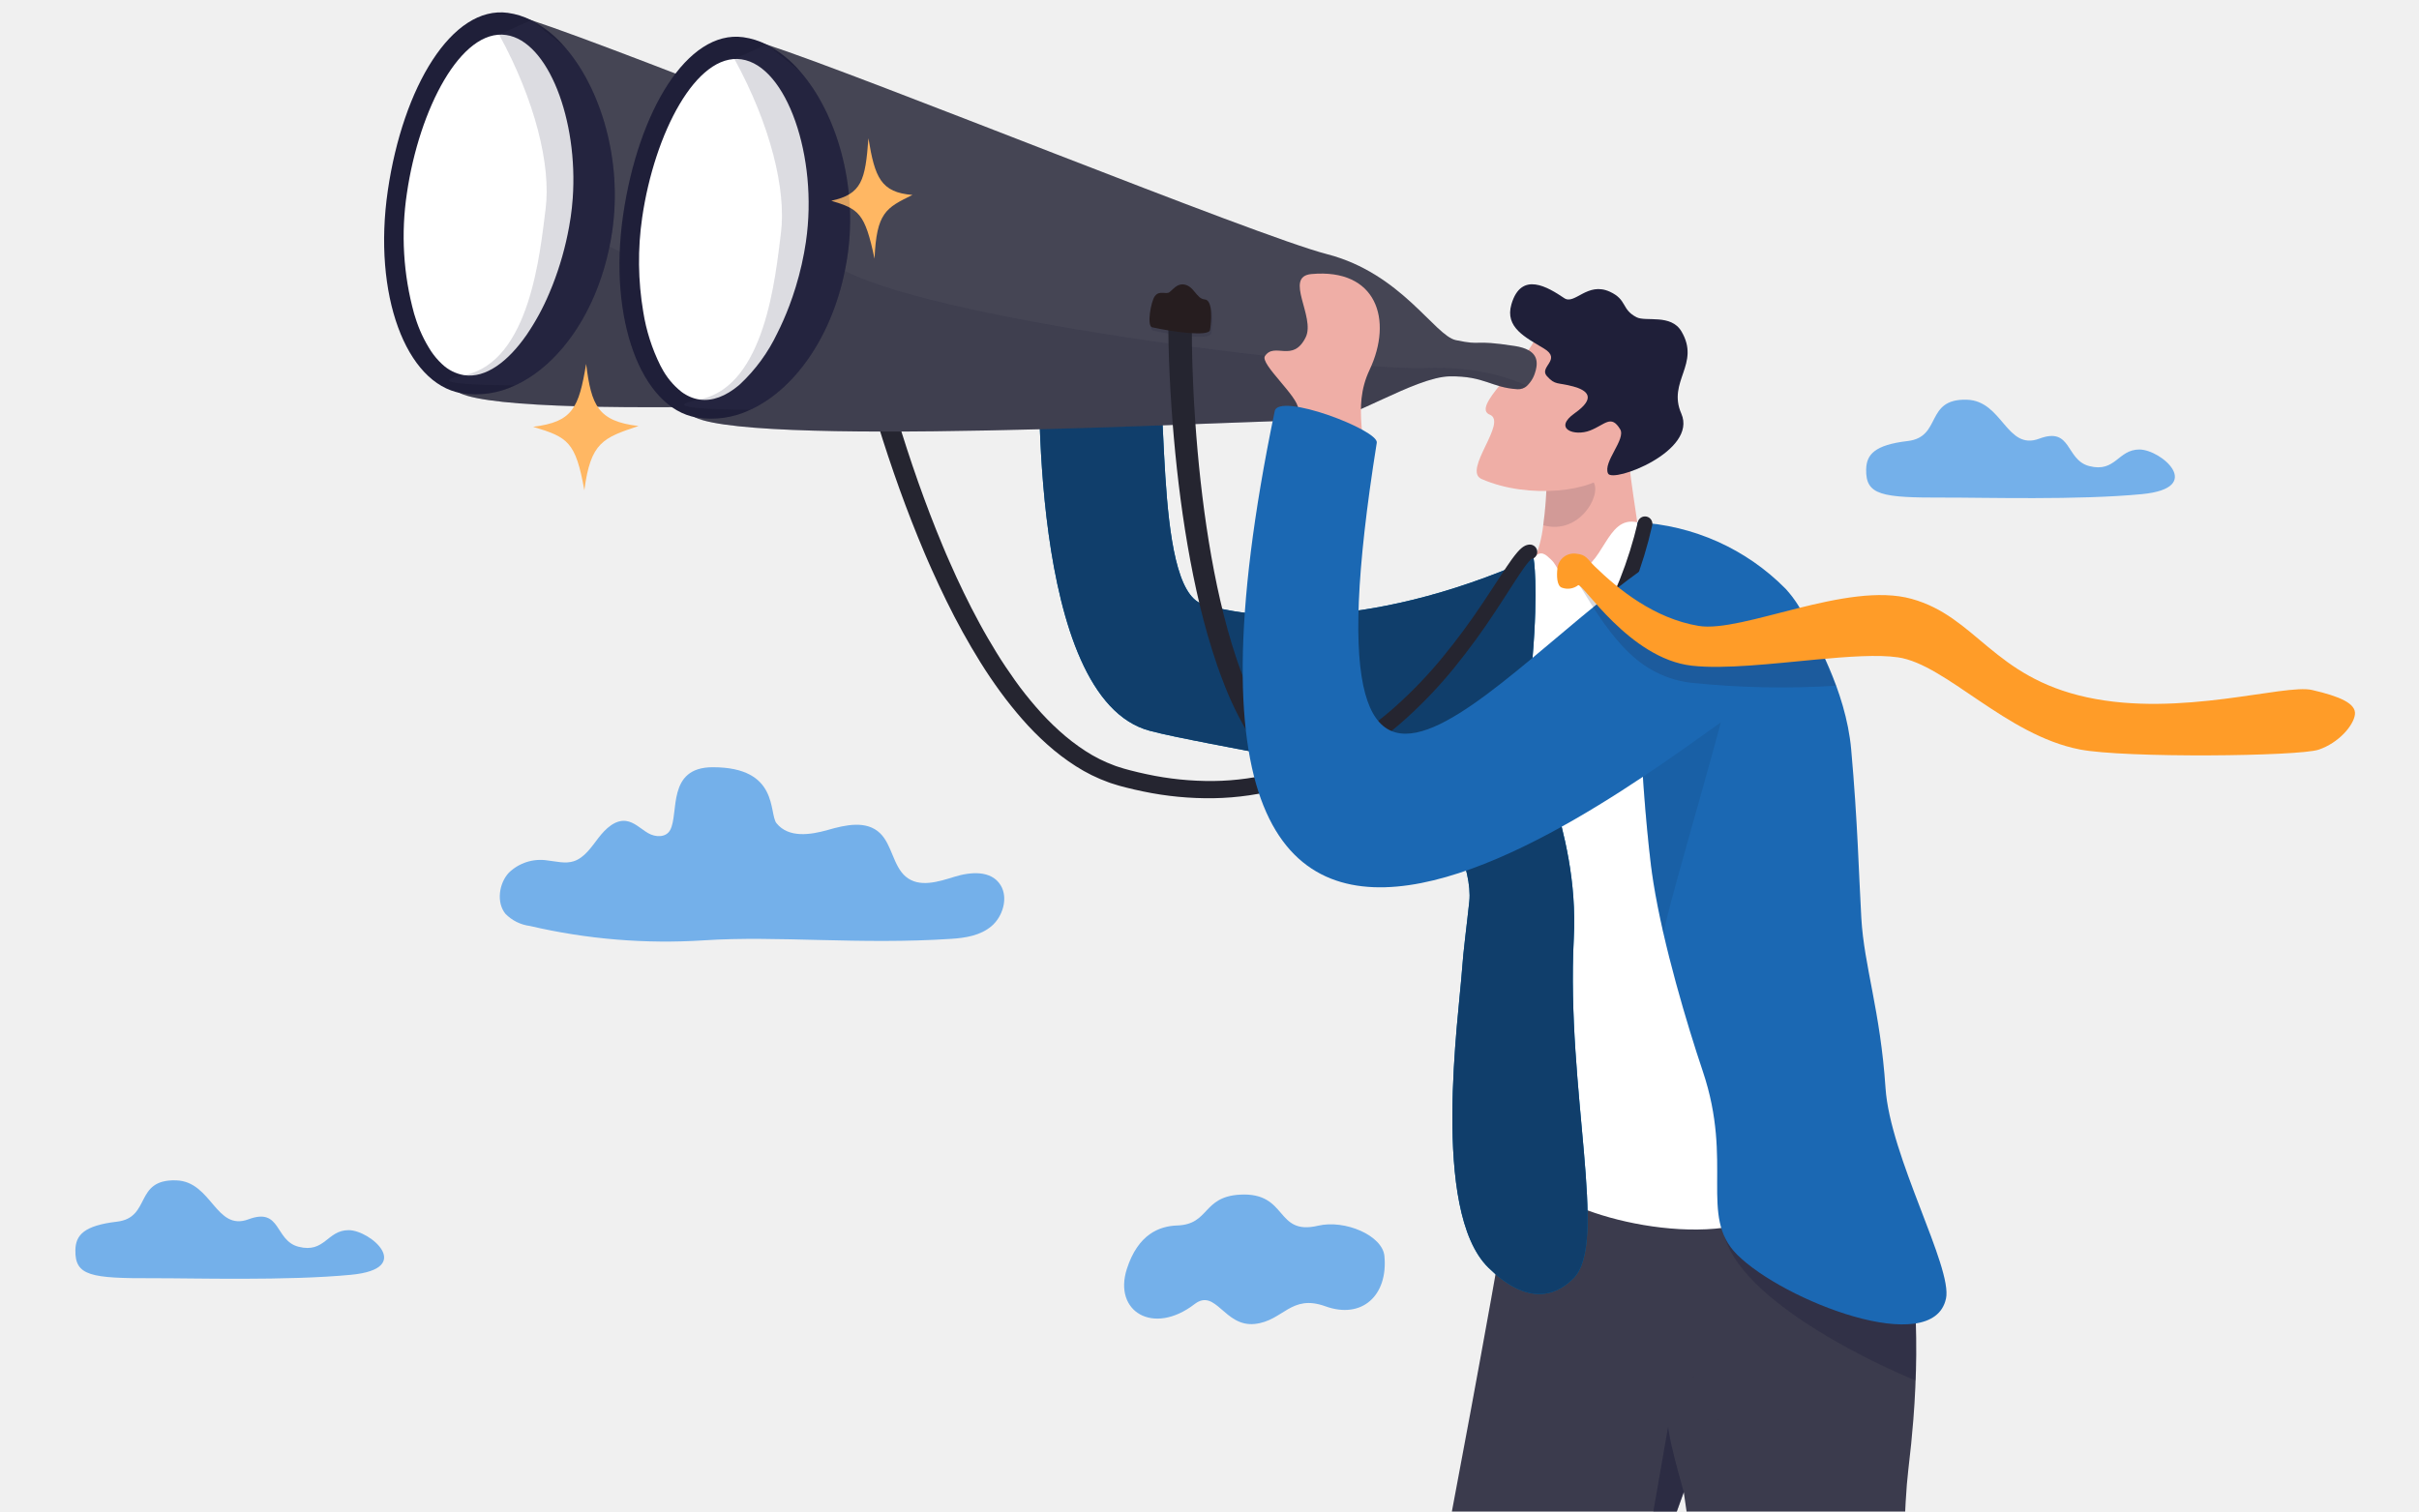
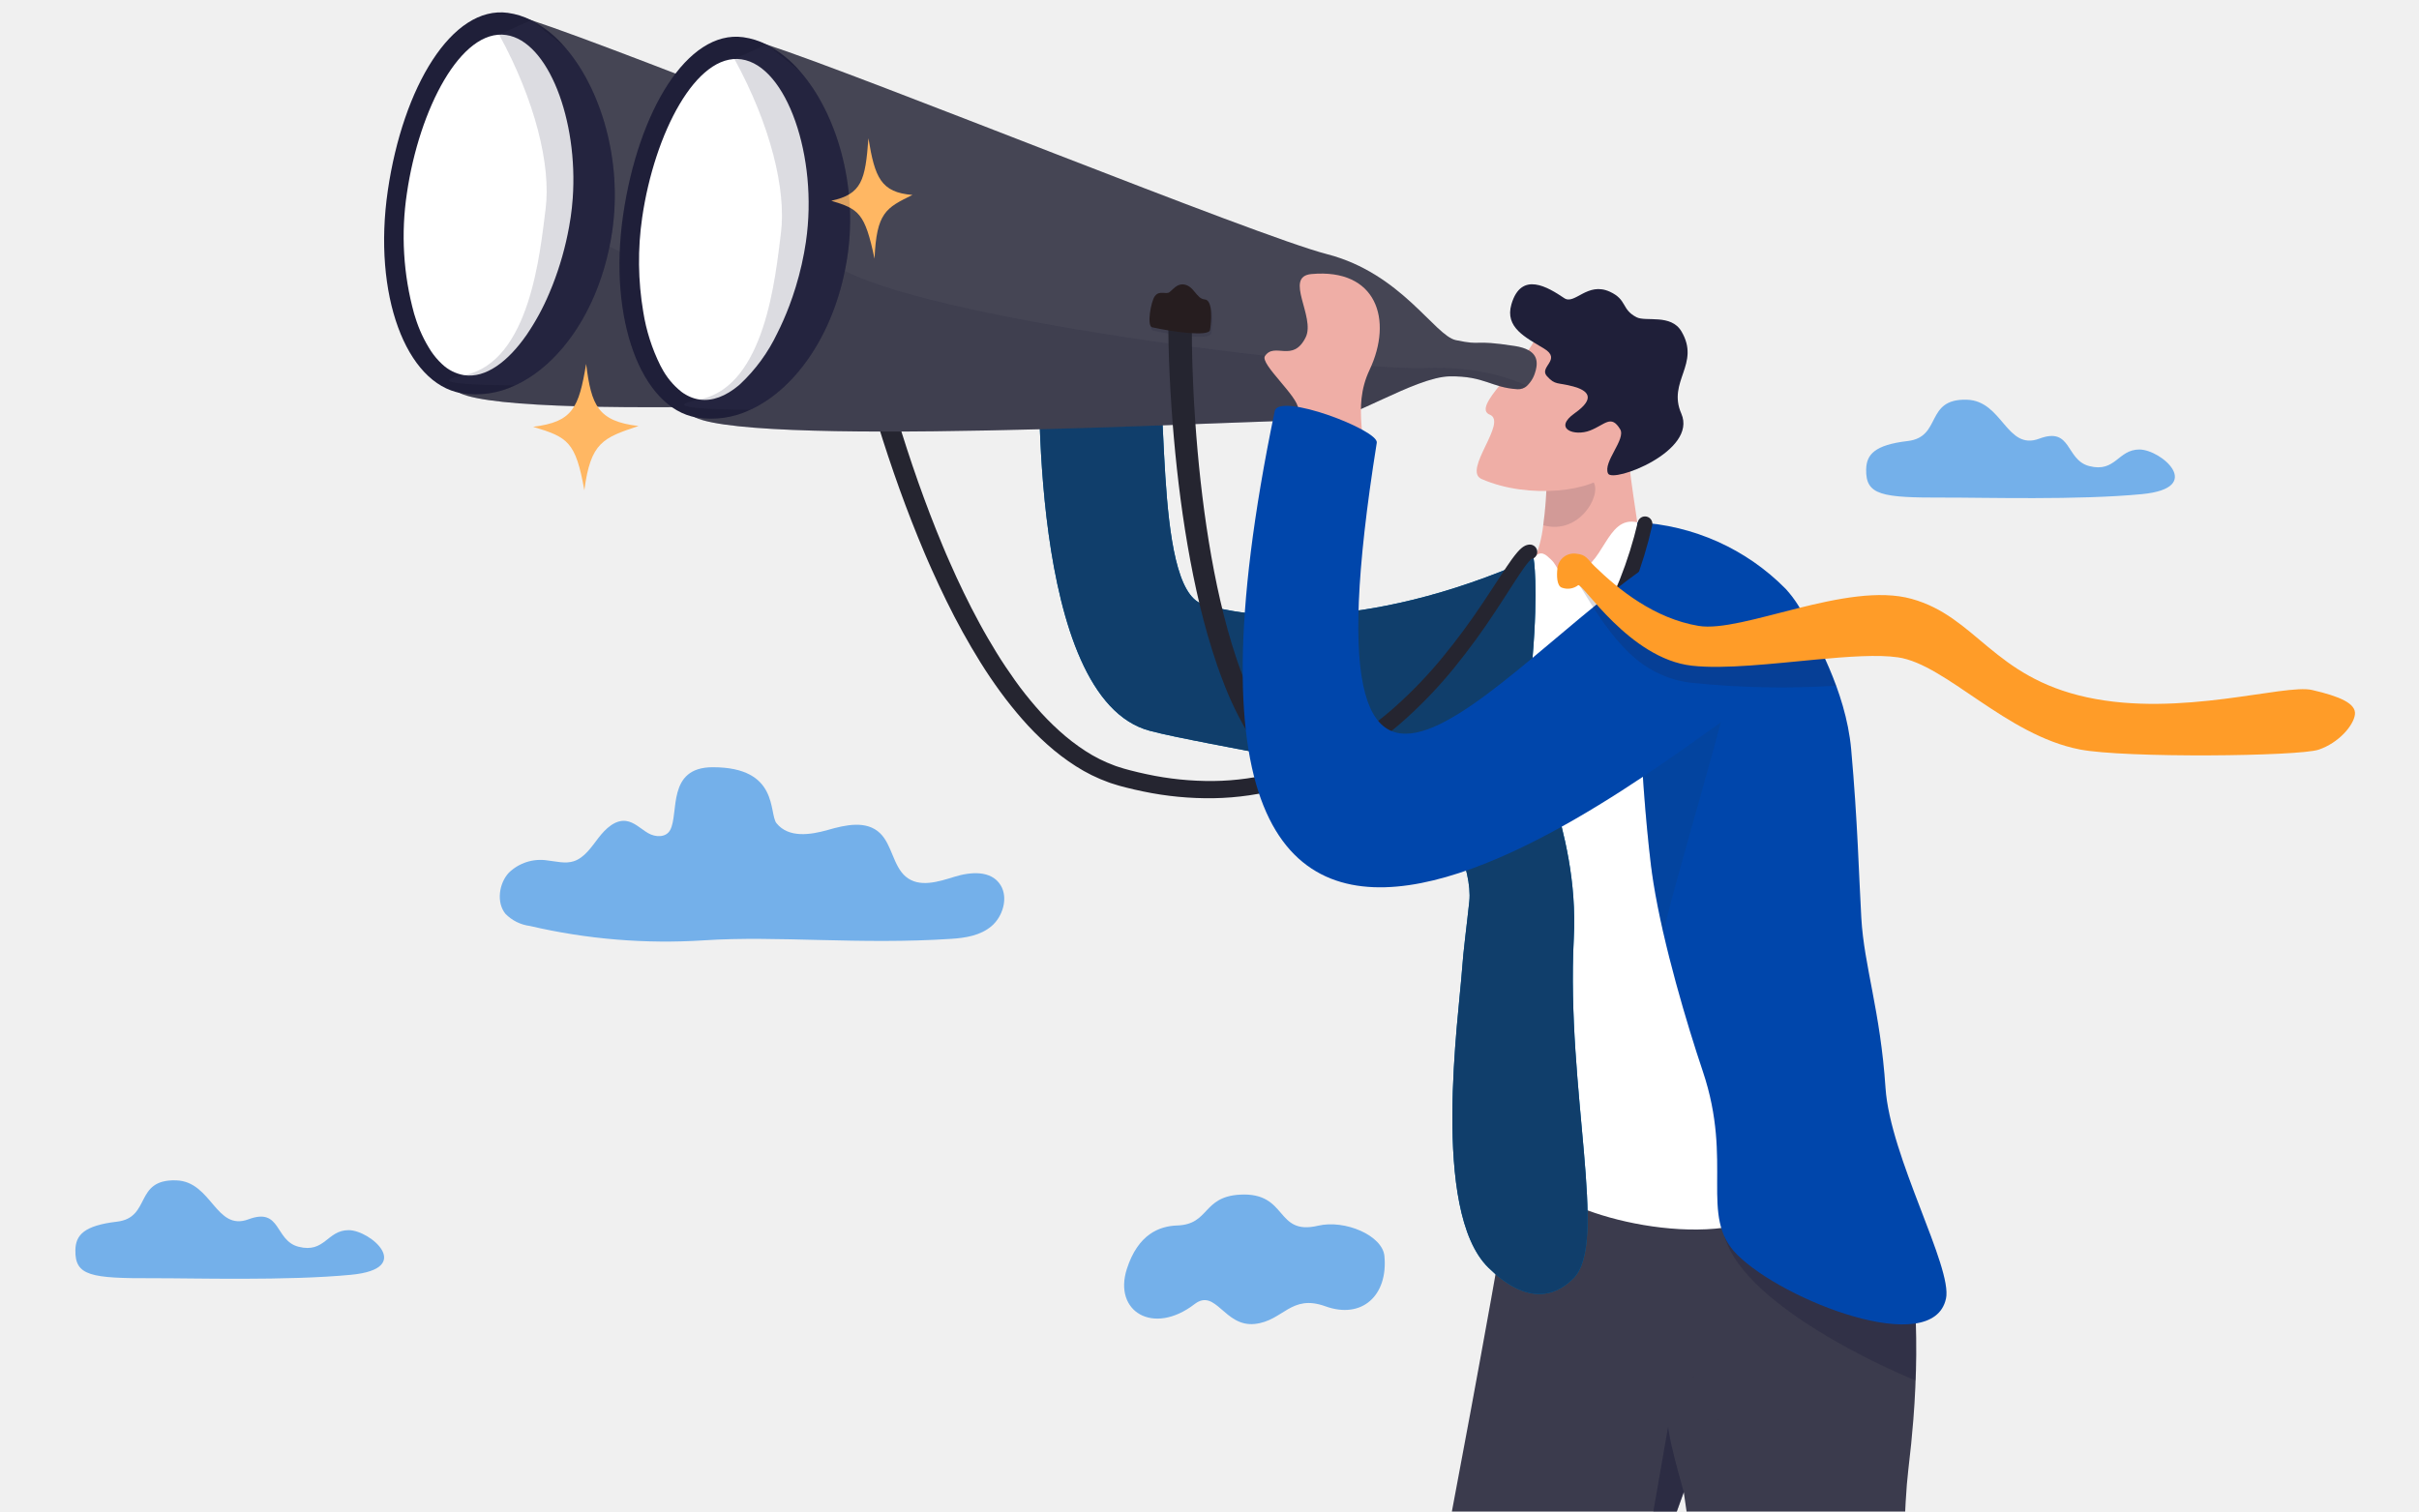
<svg xmlns="http://www.w3.org/2000/svg" width="400" height="250" viewBox="0 0 400 250">
  <defs>
    <clipPath id="clip-path">
      <rect id="Rectangle_8245" data-name="Rectangle 8245" width="400" height="250" transform="translate(18 0)" fill="none" />
    </clipPath>
    <clipPath id="clip-path-2">
-       <rect id="Rectangle_8244" data-name="Rectangle 8244" width="457.688" height="304.78" fill="#1b68b3" />
+       <rect id="Rectangle_8244" data-name="Rectangle 8244" width="457.688" height="304.78" fill="#0046AB" />
    </clipPath>
    <clipPath id="clip-path-3">
      <rect id="Rectangle_8219" data-name="Rectangle 8219" width="43.104" height="21.432" fill="#74b0ea" />
    </clipPath>
    <clipPath id="clip-path-4">
      <rect id="Rectangle_8220" data-name="Rectangle 8220" width="0.192" height="0.121" fill="none" />
    </clipPath>
    <clipPath id="clip-path-5">
      <rect id="Rectangle_8221" data-name="Rectangle 8221" width="8.861" height="36.078" fill="none" />
    </clipPath>
    <clipPath id="clip-path-6">
      <rect id="Rectangle_8222" data-name="Rectangle 8222" width="31.698" height="23.85" fill="none" />
    </clipPath>
    <clipPath id="clip-path-7">
      <rect id="Rectangle_8223" data-name="Rectangle 8223" width="0.204" height="0.032" fill="none" />
    </clipPath>
    <clipPath id="clip-path-8">
      <rect id="Rectangle_8224" data-name="Rectangle 8224" width="0.18" height="0.11" fill="none" />
    </clipPath>
    <clipPath id="clip-path-9">
      <rect id="Rectangle_8225" data-name="Rectangle 8225" width="8.605" height="12.469" fill="none" />
    </clipPath>
    <clipPath id="clip-path-10">
      <rect id="Rectangle_8226" data-name="Rectangle 8226" width="90.729" height="158.095" fill="#103e6b" />
    </clipPath>
    <clipPath id="clip-path-11">
      <rect id="Rectangle_8227" data-name="Rectangle 8227" width="15.317" height="43.407" fill="#103e6b" />
    </clipPath>
    <clipPath id="clip-path-12">
      <rect id="Rectangle_8228" data-name="Rectangle 8228" width="138.385" height="29.565" fill="none" />
    </clipPath>
    <clipPath id="clip-path-13">
      <rect id="Rectangle_8229" data-name="Rectangle 8229" width="136.388" height="29.565" fill="none" />
    </clipPath>
    <clipPath id="clip-path-14">
      <rect id="Rectangle_8230" data-name="Rectangle 8230" width="10.196" height="8.107" fill="none" />
    </clipPath>
    <clipPath id="clip-path-15">
      <rect id="Rectangle_8231" data-name="Rectangle 8231" width="44.294" height="20.489" fill="none" />
    </clipPath>
    <clipPath id="clip-path-16">
      <rect id="Rectangle_8233" data-name="Rectangle 8233" width="27.439" height="60.403" fill="none" />
    </clipPath>
    <clipPath id="clip-path-17">
      <rect id="Rectangle_8243" data-name="Rectangle 8243" width="27.44" height="60.404" fill="none" />
    </clipPath>
  </defs>
  <g id="Group_16670" data-name="Group 16670" transform="translate(-18 -106)">
    <g id="Group_16669" data-name="Group 16669" transform="translate(0 106)" clip-path="url(#clip-path)">
      <g id="Group_16668" data-name="Group 16668" transform="translate(0 -54.78)">
        <g id="Group_16667" data-name="Group 16667" transform="translate(0 0)" clip-path="url(#clip-path-2)">
          <g id="Group_16594" data-name="Group 16594" transform="translate(203.879 252.354)">
            <g id="Group_16593" data-name="Group 16593">
              <g id="Group_16592" data-name="Group 16592" clip-path="url(#clip-path-3)">
                <path id="Path_15891" data-name="Path 15891" d="M1379.411,1665.363c.607,6.514-3.727,10.477-9.758,8.29-5.724-2.075-6.95,2.419-11.684,2.918-5.047.532-6.428-5.994-9.958-3.277-6.811,5.243-13.475,1.235-11.186-5.841,1.851-5.723,5.354-7.068,8.32-7.168,5.381-.182,4.133-4.757,10.39-5.1,7.986-.434,5.757,6.825,12.9,5.14,4.428-1.045,10.658,1.594,10.978,5.036" transform="translate(-1336.364 -1655.169)" fill="#74b0ea" fill-rule="evenodd" />
              </g>
            </g>
          </g>
          <path id="Path_15892" data-name="Path 15892" d="M1699.846,1628.324c-.2,2.514-.467,5.249-.829,8.245-1.359,11.233-1.185,49.159-.485,73.224.7,23.947,61.69,40.728,63.7,42.689s-7.049,20.592-9.735,19.938-74.855-18.3-81.233-56.873c-2.219-13.422-3.179-33.458-9.378-75.3l0,.007c-.07.194-1.581,4.269-3.781,10.54-4.707,13.386-13.278,37.794-17.048,54.726-5.877,26.419-2.1,94.262-4.559,96.638-7.328,4.2-19.731,4.611-23.041-1.226,0,0-3.875-84.906-1.268-98.244,1.766-9.068,19.154-98.195,22.483-122.069,0,0,53.379-7.21,55.394,14.643.274,2.988,9.636-1.154,9.6,1.364-.052,3.393.14,6.537.329,9.986a148.441,148.441,0,0,1-.148,21.71" transform="translate(-1365.465 -1338.676)" fill="#3b3b4d" />
          <g id="Group_16597" data-name="Group 16597" transform="translate(302.016 289.477)" opacity="0.46">
            <g id="Group_16596" data-name="Group 16596">
              <g id="Group_16595" data-name="Group 16595" clip-path="url(#clip-path-4)">
                <path id="Path_15893" data-name="Path 15893" d="M1979.815,1898.587a.325.325,0,0,0-.009.034,1.846,1.846,0,0,1-.183-.12,1.6,1.6,0,0,1,.192.086" transform="translate(-1979.623 -1898.501)" fill="#1f1f3b" />
              </g>
            </g>
          </g>
          <g id="Group_16600" data-name="Group 16600" transform="translate(287.564 290.676)" opacity="0.54">
            <g id="Group_16599" data-name="Group 16599">
              <g id="Group_16598" data-name="Group 16598" clip-path="url(#clip-path-5)">
                <path id="Path_15894" data-name="Path 15894" d="M1893.753,1917.255l0,.007c-.07.194-6.656,18.9-8.856,25.172l6.279-36.078s-.093,1.513,2.581,10.9" transform="translate(-1884.892 -1906.356)" fill="#1f1f3b" />
              </g>
            </g>
          </g>
          <g id="Group_16603" data-name="Group 16603" transform="translate(303.153 259.234)" opacity="0.35">
            <g id="Group_16602" data-name="Group 16602">
              <g id="Group_16601" data-name="Group 16601" clip-path="url(#clip-path-6)">
                <path id="Path_15895" data-name="Path 15895" d="M2018.679,1724.119c-.544-.118-28.188-11.5-31.611-23.85,0,0,24.251,1.414,31.295,2.148.307,5.634.537,18.513.317,21.7" transform="translate(-1987.068 -1700.269)" fill="#1f1f3b" />
              </g>
            </g>
          </g>
          <g id="Group_16606" data-name="Group 16606" transform="translate(322.061 275.571)" opacity="0.46">
            <g id="Group_16605" data-name="Group 16605">
              <g id="Group_16604" data-name="Group 16604" clip-path="url(#clip-path-7)">
                <path id="Path_15896" data-name="Path 15896" d="M2111.207,1807.346s0,.012.01.032a1.621,1.621,0,0,1-.2-.013,1.455,1.455,0,0,1,.194-.019" transform="translate(-2111.013 -1807.347)" fill="#1f1f39" />
              </g>
            </g>
          </g>
          <path id="Path_15897" data-name="Path 15897" d="M1208.782,610.758c3.463-15.976-6.437-10.77-6.846-20.56-.067-1.605,10.116-9.036,14.962-4.119s6.345,15.248,5.6,20.009-6.868,5.376-8.437,4.808-5.276-.138-5.276-.138" transform="translate(-1018.565 -495.424)" fill="#efaea6" />
          <g id="Group_16609" data-name="Group 16609" transform="translate(297.906 282.499)" opacity="0.46">
            <g id="Group_16608" data-name="Group 16608">
              <g id="Group_16607" data-name="Group 16607" clip-path="url(#clip-path-8)">
                <path id="Path_15898" data-name="Path 15898" d="M1952.858,1852.839s0,.013-.007.034a1.618,1.618,0,0,1-.174-.11,1.442,1.442,0,0,1,.181.076" transform="translate(-1952.678 -1852.763)" fill="#1f1f39" />
              </g>
            </g>
          </g>
          <path id="Path_15899" data-name="Path 15899" d="M1774.422,833.395l-12.511,2.161s-12.161,1.933-9.884-.724c3.048-3.548,2.842-7.3,4.059-9.689a20.451,20.451,0,0,0,1.59-5.983,64.893,64.893,0,0,0,.585-7.868l-.16-.99,1.337-2.807,3.913-8.214s8.183,4.329,8.592,9.877c.375,5.06,3.156,18.7,2.478,24.236" transform="translate(-1484.493 -677.504)" fill="#efaea6" />
          <g id="Group_16612" data-name="Group 16612" transform="translate(273.183 129.452)" opacity="0.14">
            <g id="Group_16611" data-name="Group 16611">
              <g id="Group_16610" data-name="Group 16610" clip-path="url(#clip-path-9)">
                <path id="Path_15900" data-name="Path 15900" d="M1790.635,861.8a64.907,64.907,0,0,0,.586-7.868l-.16-.99,1.337-2.807,1.422-.539a56.011,56.011,0,0,1,5.085,5c1.512,2.084-2.265,8.887-8.27,7.2" transform="translate(-1790.634 -849.593)" fill="#1f1f39" />
              </g>
            </g>
          </g>
          <path id="Path_15901" data-name="Path 15901" d="M1741.845,925.764c-5.3-1.253-5.445,7.7-10.709,8.349-2.779.342-2.214-.938-3.585-2.21-.844-.783-1.642-1.668-2.868-.259-24.939,28.669,5.046,97.159,1.927,102.151-2.551,4.083,19.862,11.851,33.574,7.8,18.805-5.559,16.78-26.807,16.064-30.852s-15.779-72.678-15.779-72.678a103.9,103.9,0,0,1-18.624-12.3" transform="translate(-1453.093 -784.589)" fill="#fff" />
          <path id="Path_15902" data-name="Path 15902" d="M1244.076,729.189c.1,1.921-1.979,57.117,18.3,62.521,8.971,2.391,40.222,7.016,45.414,10.839,3.952,2.91,7.979,12.192,7.434,17.374-.441,4.167-.99,8.192-1.193,11.171-.52,7.652-5.206,39.977,4.315,49.38,6.052,5.976,10.828,5.151,14.158,1.736,5.715-5.861-1.269-31.065-.009-56.077.974-19.337-8.172-30.31-6.829-46.314,1.018-12.108.182-16.7.182-16.7-28.853,12.813-48.125,9.688-54.718,7.637-8.47-2.633-5.209-39.8-8.354-42.047-1.239-.885-18.951-4.118-18.7.48" transform="translate(-1054.261 -616.063)" fill="#0267a4" />
          <g id="Group_16615" data-name="Group 16615" transform="translate(189.797 110.716)">
            <g id="Group_16614" data-name="Group 16614">
              <g id="Group_16613" data-name="Group 16613" clip-path="url(#clip-path-10)">
                <path id="Path_15903" data-name="Path 15903" d="M1244.076,729.189c.1,1.921-1.979,57.117,18.3,62.521,8.971,2.391,40.222,7.016,45.414,10.839,3.952,2.91,7.979,12.192,7.434,17.374-.441,4.167-.99,8.192-1.193,11.171-.52,7.652-5.206,39.977,4.315,49.38,6.052,5.976,10.828,5.151,14.158,1.736,5.715-5.861-1.269-31.065-.009-56.077.974-19.337-8.172-30.31-6.829-46.314,1.018-12.108.182-16.7.182-16.7-28.853,12.813-48.125,9.688-54.718,7.637-8.47-2.633-5.209-39.8-8.354-42.047-1.239-.885-18.951-4.118-18.7.48" transform="translate(-1244.059 -726.779)" fill="#103e6b" />
              </g>
            </g>
          </g>
-           <path id="Path_15904" data-name="Path 15904" d="M1943,1054.834c-2.156,9.943-26.912.345-34.547-7.3-6.33-6.341-.545-15.121-5.658-30.306-2.586-7.672-6.532-20.9-8.17-31.19-.16-1.013-.3-2-.413-2.949-.95-7.969-1.533-16.6-1.884-24.7-.16-3.683-.273-7.26-.348-10.614-.048-2.152-.08-4.216-.1-6.158-.077-7.189.009-12.743.1-15.187a37.071,37.071,0,0,1,24.528,11.011,18.944,18.944,0,0,1,3.551,5.626c.893,1.986,6.373,10.953,7.266,20.878,1.077,11.98,1.265,20.711,1.68,27.937.458,7.965,3.151,15.334,4,28.085.764,11.45,11.123,29.685,10,34.867" transform="translate(-1603.222 -785.255)" fill="#1b68b3" />
+           <path id="Path_15904" data-name="Path 15904" d="M1943,1054.834c-2.156,9.943-26.912.345-34.547-7.3-6.33-6.341-.545-15.121-5.658-30.306-2.586-7.672-6.532-20.9-8.17-31.19-.16-1.013-.3-2-.413-2.949-.95-7.969-1.533-16.6-1.884-24.7-.16-3.683-.273-7.26-.348-10.614-.048-2.152-.08-4.216-.1-6.158-.077-7.189.009-12.743.1-15.187a37.071,37.071,0,0,1,24.528,11.011,18.944,18.944,0,0,1,3.551,5.626c.893,1.986,6.373,10.953,7.266,20.878,1.077,11.98,1.265,20.711,1.68,27.937.458,7.965,3.151,15.334,4,28.085.764,11.45,11.123,29.685,10,34.867" transform="translate(-1603.222 -785.255)" fill="#0046AB" />
          <g id="Group_16618" data-name="Group 16618" transform="translate(289.106 165.767)" opacity="0.18">
            <g id="Group_16617" data-name="Group 16617">
              <g id="Group_16616" data-name="Group 16616" clip-path="url(#clip-path-11)">
                <path id="Path_15905" data-name="Path 15905" d="M1910.318,1087.619c.182,3.159-10.225,37.129-11.356,43.407-.16-1.013-1.961-10.391-2.075-11.34-.95-7.969-1.533-16.6-1.883-24.7Z" transform="translate(-1895.003 -1087.619)" fill="#103e6b" />
              </g>
            </g>
          </g>
          <path id="Path_15906" data-name="Path 15906" d="M1728.047,729.2c-2.152,4.37-10.433,11.056-7.381,12.274s-4.556,9.228-1.353,10.641c7.76,3.423,18.762,2.08,21.273-1.312s6.136-14.231,6.136-14.231Z" transform="translate(-1456.329 -618.114)" fill="#efaea6" />
          <path id="Path_15907" data-name="Path 15907" d="M1765.152,685.229c-2.593-.706-2.9-.15-4.308-1.691s2.54-2.731-.489-4.571-6.507-3.47-5.386-7.319c1.622-5.57,6.047-2.82,8.74-1.016,1.733,1.161,3.818-2.765,7.527-1.068,2.909,1.331,1.881,2.924,4.426,4.227,1.536.787,5.684-.591,7.416,2.332,3.213,5.422-2.36,8.255-.018,13.6,2.731,6.239-11.361,11.538-12.113,9.91-.878-1.9,3-5.669,2-7.318-1.5-2.488-2.486-.768-4.946.2-2.628,1.037-6.209-.277-2.564-2.855s2.06-3.8-.287-4.437" transform="translate(-1487.044 -566.539)" fill="#1f1f39" />
          <path id="Path_15908" data-name="Path 15908" d="M1140.826,690.345a.517.517,0,0,0,.211-.044l-.009,0-.026.02c-.015.008-.044.036-.068.054a3.819,3.819,0,0,0-.371.382c-.266.306-.536.668-.8,1.036-.529.743-1.044,1.532-1.559,2.325-1.028,1.589-2.055,3.2-3.115,4.8a114.043,114.043,0,0,1-6.8,9.323,75.59,75.59,0,0,1-7.986,8.424,56.614,56.614,0,0,1-9.418,6.9,46.912,46.912,0,0,1-10.793,4.594,45.733,45.733,0,0,1-11.622,1.7,53,53,0,0,1-11.659-1.12c-.957-.191-1.9-.42-2.85-.654l-.706-.187-.353-.094c-.118-.032-.241-.073-.361-.109l-.726-.225c-.241-.077-.486-.144-.72-.241a27.041,27.041,0,0,1-5.4-2.66,36.783,36.783,0,0,1-4.735-3.6,46.766,46.766,0,0,1-4.141-4.188q-1.931-2.208-3.651-4.567t-3.255-4.822c-1.02-1.644-2-3.309-2.933-5s-1.826-3.4-2.67-5.128-1.67-3.468-2.449-5.225c-.4-.875-.771-1.76-1.154-2.641s-.749-1.768-1.105-2.659c-2.9-7.112-5.368-14.375-7.55-21.715q-1.638-5.506-3.05-11.074-.707-2.783-1.359-5.582-.326-1.4-.634-2.806c-.206-.941-.4-1.869-.6-2.835a1.761,1.761,0,1,1,3.455-.685l0,.01,0,.013c.173.9.367,1.836.563,2.756s.4,1.845.608,2.767q.623,2.766,1.309,5.52,1.368,5.508,2.949,10.96c2.113,7.264,4.511,14.446,7.315,21.452.345.878.713,1.746,1.071,2.619s.733,1.737,1.117,2.6q1.13,2.591,2.366,5.128c.815,1.7,1.684,3.362,2.573,5.015s1.839,3.269,2.816,4.865,2.022,3.143,3.1,4.659,2.24,2.969,3.45,4.369a43.723,43.723,0,0,0,3.858,3.949,33.774,33.774,0,0,0,4.322,3.33,24.078,24.078,0,0,0,4.806,2.405c.206.088.42.146.632.215l.636.2c.107.033.209.069.32.1l.336.091.673.182c.9.229,1.8.453,2.711.639a50.121,50.121,0,0,0,11.02,1.127,42.919,42.919,0,0,0,10.92-1.535,44.165,44.165,0,0,0,10.189-4.268,53.958,53.958,0,0,0,9.01-6.521,73,73,0,0,0,7.756-8.088A111.514,111.514,0,0,0,1133,697.53c1.054-1.569,2.08-3.16,3.129-4.76.527-.8,1.057-1.6,1.636-2.406.293-.4.593-.8.953-1.216a6.1,6.1,0,0,1,.631-.632c.069-.056.129-.109.213-.167l.12-.084.143-.087a1.979,1.979,0,0,1,.881-.271,1.22,1.22,0,0,1,.117,2.438" transform="translate(-869.788 -543.057)" fill="#252530" />
          <path id="Path_15909" data-name="Path 15909" d="M2185.827,801.68c3.586,0,10.956,6.361.423,7.38s-26.307.55-32.689.571c-10.419.035-13-.391-12.921-4.648.048-2.464,1.379-4.059,6.872-4.705,5.713-.672,2.794-7.027,9.769-6.834,5.941.164,6.547,8.482,11.983,6.443s4.3,3.517,8.272,4.536c4.37,1.12,4.706-2.743,8.291-2.743" transform="translate(-1814.057 -672.553)" fill="#74b0ea" />
          <path id="Path_15946" data-name="Path 15946" d="M2185.827,801.68c3.586,0,10.956,6.361.423,7.38s-26.307.55-32.689.571c-10.419.035-13-.391-12.921-4.648.048-2.464,1.379-4.059,6.872-4.705,5.713-.672,2.794-7.027,9.769-6.834,5.941.164,6.547,8.482,11.983,6.443s4.3,3.517,8.272,4.536c4.37,1.12,4.706-2.743,8.291-2.743" transform="translate(-2110.175 -543.437)" fill="#74b0ea" />
          <path id="Path_15910" data-name="Path 15910" d="M693.45,1220.538a98.662,98.662,0,0,1-28.795-2.38,6.845,6.845,0,0,1-4.041-2.019c-1.515-1.876-1.059-5.035.574-6.786a7.5,7.5,0,0,1,6.367-2.032c1.454.156,2.946.586,4.349.14,1.754-.557,2.915-2.319,4.091-3.854s2.768-3.052,4.58-2.812c1.358.18,2.429,1.3,3.637,2.007s2.964.778,3.657-.518c1.483-2.773-.6-10.378,7.039-10.378,11.025,0,9.224,7.654,10.551,9.278,2.012,2.462,5.593,1.92,8.507,1.087s6.384-1.624,8.633.577c1.95,1.909,2.15,5.409,4.224,7.154,2.207,1.857,5.341.866,8.015.032s6.121-1.14,7.673,1.394c1.3,2.125.331,5.21-1.519,6.768s-4.29,1.938-6.616,2.092c-15.1,1.005-28.814-.558-40.927.249" transform="translate(-559.046 -1010.229)" fill="#74b0ea" />
          <path id="Path_15911" data-name="Path 15911" d="M750.322,430.571a8.6,8.6,0,0,1-1.149,3.982c-.773,1.124-2.1,1.9-4.435,1.728-4.355-.323-4.674-2.531-10.462-2.453s-17.117,5.856-20.813,5.345c-3.363-.466-87.375,4.477-102.675-.022a8.179,8.179,0,0,1-1.325-.5c-.681-.338-1.045-.718-1.053-1.145-.01-.533.011-1.328.061-2.343.512-10.557,4.1-44.917,7.646-55.73.708-2.157,1.415-3.377,2.1-3.286a23.562,23.562,0,0,1,3.214.89c16.152,5.262,81.007,31.675,92.654,34.671,12.331,3.171,16.714,11.91,20.23,12.639,4.973,1.028,4.724-.9,12.048.223,3.947.606,4.123,4.449,3.962,6" transform="translate(-515.587 -318.922)" fill="#454554" />
          <g id="Group_16621" data-name="Group 16621" transform="translate(95.201 92.567)" opacity="0.18">
            <g id="Group_16620" data-name="Group 16620">
              <g id="Group_16619" data-name="Group 16619" clip-path="url(#clip-path-12)">
                <path id="Path_15912" data-name="Path 15912" d="M762.4,630.886c-.773,1.124-2.1,1.9-4.435,1.728-4.355-.323-4.674-2.531-10.462-2.453s-17.117,5.856-20.813,5.345c-3.363-.466-87.376,4.477-102.675-.021.066-.09.13-.18.194-.27q1.242-1.742,2.474-3.462c4.821-6.743,9.374-13.1,12.573-17.559,2.8-3.911,4.57-6.369,4.57-6.369.529,1,1.839,2.005,3.779,3,17.184,8.756,83.822,16.514,95.908,16.062,10.366-.389,16.582,2.61,18.888,4.005" transform="translate(-624.013 -607.823)" fill="#1f1f39" />
              </g>
            </g>
          </g>
          <path id="Path_15913" data-name="Path 15913" d="M572.046,409.715c-1.824,12.477-8.392,22-16.063,25.526a14.994,14.994,0,0,1-8.9,1.291c-9.18-1.586-14.66-16.344-12.153-33.5s10.611-30.641,19.845-29.408a12.285,12.285,0,0,1,3.867,1.213h0a.045.045,0,0,0,.01.008,18.382,18.382,0,0,1,5.574,4.468c5.928,6.81,9.528,18.682,7.817,30.4" transform="translate(-452.805 -316.721)" fill="#1f1f39" />
          <path id="Path_15914" data-name="Path 15914" d="M583.5,424.775c-.073,1.022-.183,2.044-.331,3.059q-.119.806-.264,1.61a51.583,51.583,0,0,1-2.752,9.706q-.254.643-.522,1.268a39.225,39.225,0,0,1-3.729,6.87c-3.115,4.5-6.8,7.224-10.351,6.705a6.932,6.932,0,0,1-3.665-1.841,12.05,12.05,0,0,1-1.838-2.172,22.134,22.134,0,0,1-2.575-5.53c-.069-.209-.136-.421-.2-.636a47.936,47.936,0,0,1-1.188-19.935c2.034-13.917,8.943-27.243,16.422-26.149,6.934,1.013,11.923,14.062,10.994,27.048" transform="translate(-470.798 -337.159)" fill="#fff" />
          <path id="Path_15915" data-name="Path 15915" d="M1003.649,457.441a5.049,5.049,0,0,1-1.407,2.447,2.163,2.163,0,0,1-1.564.557c-4.359-.261-5.416-2.2-11.2-2.127-5.727.076-17,7.595-20.825,7.26-.041,0-.081-.008-.121-.014-3.362-.465-87.376,4.478-102.675-.021a8.235,8.235,0,0,1-1.321-.494l0,0c-.68-.339-1.045-.719-1.053-1.146,0-.171,0-.368,0-.592,0-.209.009-.441.017-.694.011-.319.026-.673.044-1.057.513-10.557,4.1-44.918,7.646-55.73.708-2.157,1.416-3.378,2.1-3.286a23.459,23.459,0,0,1,3.2.883l.018.006c16.152,5.262,81.006,31.675,92.654,34.671,12.33,3.172,17.808,13.487,21.322,14.225,4.658.979,2.393-.166,9.719.962,3.945.606,3.864,2.6,3.46,4.15" transform="translate(-731.741 -341.29)" fill="#454554" />
          <g id="Group_16624" data-name="Group 16624" transform="translate(134.114 96.595)" opacity="0.18">
            <g id="Group_16623" data-name="Group 16623">
              <g id="Group_16622" data-name="Group 16622" clip-path="url(#clip-path-13)">
                <path id="Path_15916" data-name="Path 15916" d="M1015.46,656.223a2.164,2.164,0,0,1-1.564.557c-4.359-.261-5.416-2.2-11.2-2.127-5.727.076-17,7.595-20.825,7.261-.041,0-.081-.008-.121-.014-3.363-.465-87.376,4.478-102.675-.021.067-.09.131-.18.2-.27q.57-.8,1.138-1.594l1.335-1.867h0l1.117-1.562c1.828-2.557,3.605-5.039,5.268-7.364a0,0,0,0,0,0,0l6.183-8.628s0,0,0,0c2.8-3.91,4.569-6.368,4.569-6.368.53,1,1.84,2,3.779,2.995,17.184,8.757,83.822,16.515,95.908,16.062,8.167-.307,13.758,1.491,16.89,2.948" transform="translate(-879.072 -634.219)" fill="#1f1f39" />
              </g>
            </g>
          </g>
          <path id="Path_15917" data-name="Path 15917" d="M827.109,436.109c-1.824,12.477-8.392,22-16.063,25.526a14.994,14.994,0,0,1-8.9,1.291c-9.18-1.586-14.66-16.344-12.153-33.5s10.611-30.641,19.845-29.407a12.289,12.289,0,0,1,3.867,1.213h0a.048.048,0,0,0,.01.008,18.382,18.382,0,0,1,5.574,4.468c5.928,6.81,9.528,18.682,7.817,30.4" transform="translate(-668.955 -339.088)" fill="#1f1f39" />
          <path id="Path_15918" data-name="Path 15918" d="M838.233,454.226a51.227,51.227,0,0,1-1.709,7.57q-.471,1.542-1.028,3.021-.469,1.247-.993,2.436-.49,1.121-1.027,2.179a28.041,28.041,0,0,1-6.142,8.414c-.031.027-.061.055-.093.081l-.2.171c-2.089,1.729-4.283,2.6-6.425,2.285a6.049,6.049,0,0,1-1.5-.423,7.024,7.024,0,0,1-1.481-.854,12.308,12.308,0,0,1-3.285-3.982c-.067-.12-.133-.241-.2-.365a30.741,30.741,0,0,1-2.828-8.862,50.262,50.262,0,0,1-.177-15.629c2.034-13.918,8.942-27.243,16.422-26.151s12.695,16.19,10.661,30.108" transform="translate(-686.954 -359.523)" fill="#fff" />
          <path id="Path_15919" data-name="Path 15919" d="M1018.987,520.4c5.039-1.092,5.628-3.365,6.142-10.33,1.067,6.512,2.063,8.945,7.282,9.37-4.4,2.149-5.94,2.926-6.273,10.55-1.589-7.6-2.622-8.218-7.152-9.59" transform="translate(-863.528 -432.417)" fill="#ffb763" />
          <path id="Path_15920" data-name="Path 15920" d="M695.794,765.064c6.6-.813,7.546-3.152,8.771-10.4.856,6.878,1.947,9.486,8.66,10.27-5.855,1.961-7.913,2.673-8.957,10.622-1.442-8.051-2.728-8.763-8.473-10.491" transform="translate(-589.642 -639.693)" fill="#ffb763" />
          <g id="Group_16627" data-name="Group 16627" transform="translate(208.282 102.371)" opacity="0.18">
            <g id="Group_16626" data-name="Group 16626">
              <g id="Group_16625" data-name="Group 16625" clip-path="url(#clip-path-14)">
                <path id="Path_15921" data-name="Path 15921" d="M1365.652,679.183c3.494.776,9.365,1.569,9.567.456s.557-4.961-.861-5.062-1.772-2.278-3.493-2.48c-1.124-.132-1.756.836-2.329,1.265-.607.456-1.67-.354-2.43.658-.671.895-1.367,4.961-.456,5.163" transform="translate(-1365.216 -672.083)" fill="#1f1f39" />
              </g>
            </g>
          </g>
          <path id="Path_15922" data-name="Path 15922" d="M1388.2,690.125c-.032.787-.042,1.624-.044,2.452s0,1.665.016,2.5q.036,2.506.134,5.019.191,5.022.588,10.039c.53,6.683,1.314,13.347,2.48,19.929.586,3.29,1.266,6.559,2.083,9.785.4,1.615.854,3.214,1.336,4.8.238.795.5,1.58.756,2.367l.407,1.171c.134.391.284.775.425,1.163a51.235,51.235,0,0,0,4.2,8.854,29.956,29.956,0,0,0,2.808,3.891,19.89,19.89,0,0,0,3.421,3.183,15.208,15.208,0,0,0,4.089,2.067,20.241,20.241,0,0,0,4.6.952,24.8,24.8,0,0,0,4.764-.032,31.2,31.2,0,0,0,4.743-.872,39.281,39.281,0,0,0,9.008-3.7,49.488,49.488,0,0,0,8.047-5.647,59.234,59.234,0,0,0,12.538-15.217,68.2,68.2,0,0,0,7.3-18.433h0a1.22,1.22,0,0,1,2.377.556,70.74,70.74,0,0,1-7.4,19.187,61.945,61.945,0,0,1-12.975,16.034,52.311,52.311,0,0,1-8.461,6.051,43.763,43.763,0,0,1-4.688,2.327,39.88,39.88,0,0,1-4.966,1.738,34.2,34.2,0,0,1-5.2,1,27.894,27.894,0,0,1-5.352.084,23.352,23.352,0,0,1-5.312-1.053,19.957,19.957,0,0,1-2.554-1.032c-.214-.093-.414-.212-.617-.323l-.608-.338q-.588-.366-1.162-.753a23.075,23.075,0,0,1-4.018-3.661,33.19,33.19,0,0,1-3.157-4.286,54.479,54.479,0,0,1-4.565-9.385c-.151-.4-.312-.806-.455-1.212l-.435-1.218c-.275-.816-.554-1.631-.808-2.452-.515-1.64-.995-3.289-1.426-4.948-.872-3.315-1.6-6.658-2.228-10.013-1.252-6.713-2.11-13.476-2.709-20.255q-.447-5.085-.69-10.186-.12-2.551-.183-5.11-.029-1.28-.039-2.566c0-.861,0-1.714.024-2.615a1.96,1.96,0,1,1,3.919.123v.033Z" transform="translate(-1173.073 -583.259)" fill="#252530" />
          <path id="Path_15923" data-name="Path 15923" d="M1494.057,679.129c.085-1.989-6.347-7.458-5.492-8.742,1.591-2.391,4.626,1.189,6.743-3.115,1.649-3.353-3.663-10.035.939-10.455,10.77-.982,13.542,7.539,9.617,15.858-3.051,6.465-.07,11.874-1.314,17.786s-12.289-2.56-12.289-2.56a40.362,40.362,0,0,0,1.8-8.773" transform="translate(-1261.399 -556.71)" fill="#efaea6" />
-           <path id="Path_15924" data-name="Path 15924" d="M1536.331,823.711c-26.767,15.334-63.144,69.194-49.265-17.514.334-2.084-16.215-8.4-16.876-5.219-28.521,137.181,66.87,54.911,78.649,48.158,4.991-2.862,6.17-21.356-1.619-22.687s-10.889-2.737-10.889-2.737" transform="translate(-1241.405 -678.198)" fill="#1b68b3" />
+           <path id="Path_15924" data-name="Path 15924" d="M1536.331,823.711c-26.767,15.334-63.144,69.194-49.265-17.514.334-2.084-16.215-8.4-16.876-5.219-28.521,137.181,66.87,54.911,78.649,48.158,4.991-2.862,6.17-21.356-1.619-22.687s-10.889-2.737-10.889-2.737" transform="translate(-1241.405 -678.198)" fill="#0046AB" />
          <g id="Group_16630" data-name="Group 16630" transform="translate(277.298 147.999)" opacity="0.18">
            <g id="Group_16629" data-name="Group 16629">
              <g id="Group_16628" data-name="Group 16628" clip-path="url(#clip-path-15)">
                <path id="Path_15925" data-name="Path 15925" d="M1819.032,974.328c.553-.327,5.325,10.516,12.384,14.4a17.1,17.1,0,0,0,6.3,2.116,143.347,143.347,0,0,0,24.175.515c-1.736-3.754-1.854-5.547-4.646-9.024-6.094,1.554-15.018,2.493-18.43,1.922a24.894,24.894,0,0,1-7.065-2.366,41.426,41.426,0,0,1-10.07-7.453c-1.308-1.275-1.409-3.111-3.058-3.27-2.187-.214-.305,3.576.406,3.158" transform="translate(-1817.6 -971.161)" fill="#1f1f39" />
              </g>
            </g>
          </g>
          <path id="Path_15926" data-name="Path 15926" d="M1805.652,962.789a2.735,2.735,0,0,1,3.14-2.461c1.648.159,1.744.838,3.053,2.114,3.932,3.832,9.856,8.6,17.134,9.821s24.542-7.444,35.245-4.468,13.443,12.882,28.945,16.271,32.7-2.256,37.273-1.2,7.307,2.229,7.087,4.05-2.692,4.714-6.009,5.824-31.99,1.413-39.473-.033c-12.217-2.361-22.164-14.078-30.055-15.237-3.321-.487-8.246-.134-13.527.36-7.271.68-15.217,1.628-20.585,1.019-10.336-1.172-18.084-13.732-18.793-13.314a2.821,2.821,0,0,1-2.679.414c-.9-.282-.879-2.125-.754-3.16" transform="translate(-1530.123 -813.965)" fill="#ff9c28" />
          <path id="Path_15927" data-name="Path 15927" d="M1364.325,675.533c3.494.777,9.365,1.569,9.567.456s.557-4.961-.86-5.062-1.772-2.278-3.493-2.48c-1.124-.132-1.756.836-2.329,1.266-.607.456-1.67-.354-2.43.658-.671.895-1.367,4.961-.456,5.163" transform="translate(-1155.81 -566.62)" fill="#261d1f" />
          <g id="Group_16636" data-name="Group 16636" transform="translate(92.229 58.117)" opacity="0.18">
            <g id="Group_16635" data-name="Group 16635">
              <g id="Group_16634" data-name="Group 16634" clip-path="url(#clip-path-16)">
                <path id="Path_15929" data-name="Path 15929" d="M631.541,416.886c-1.824,12.477-8.392,22-16.063,25.526-7.165-.051-15.119-.372-8.429-1.686,10.917-2.147,12.564-20.382,13.473-27.525s-1.737-17.936-7.692-28.8l5.308-2.4h0a.046.046,0,0,0,.01.008c.174.138,2.714,2.138,5.574,4.468,5.928,6.81,9.528,18.682,7.817,30.4" transform="translate(-604.529 -382.009)" fill="#3d3d59" />
              </g>
            </g>
          </g>
          <g id="Group_16666" data-name="Group 16666" transform="translate(131.142 62.143)" opacity="0.18">
            <g id="Group_16665" data-name="Group 16665">
              <g id="Group_16664" data-name="Group 16664" clip-path="url(#clip-path-17)">
                <path id="Path_15945" data-name="Path 15945" d="M886.6,443.28c-1.824,12.477-8.392,22-16.063,25.526-7.166-.051-15.119-.372-8.429-1.686,10.917-2.147,12.564-20.382,13.473-27.525s-1.737-17.936-7.692-28.8l5.308-2.4h0l.01.007c.174.138,2.714,2.138,5.574,4.468,5.928,6.809,9.528,18.682,7.817,30.4" transform="translate(-859.591 -408.403)" fill="#3d3d59" />
              </g>
            </g>
          </g>
        </g>
      </g>
    </g>
  </g>
</svg>
